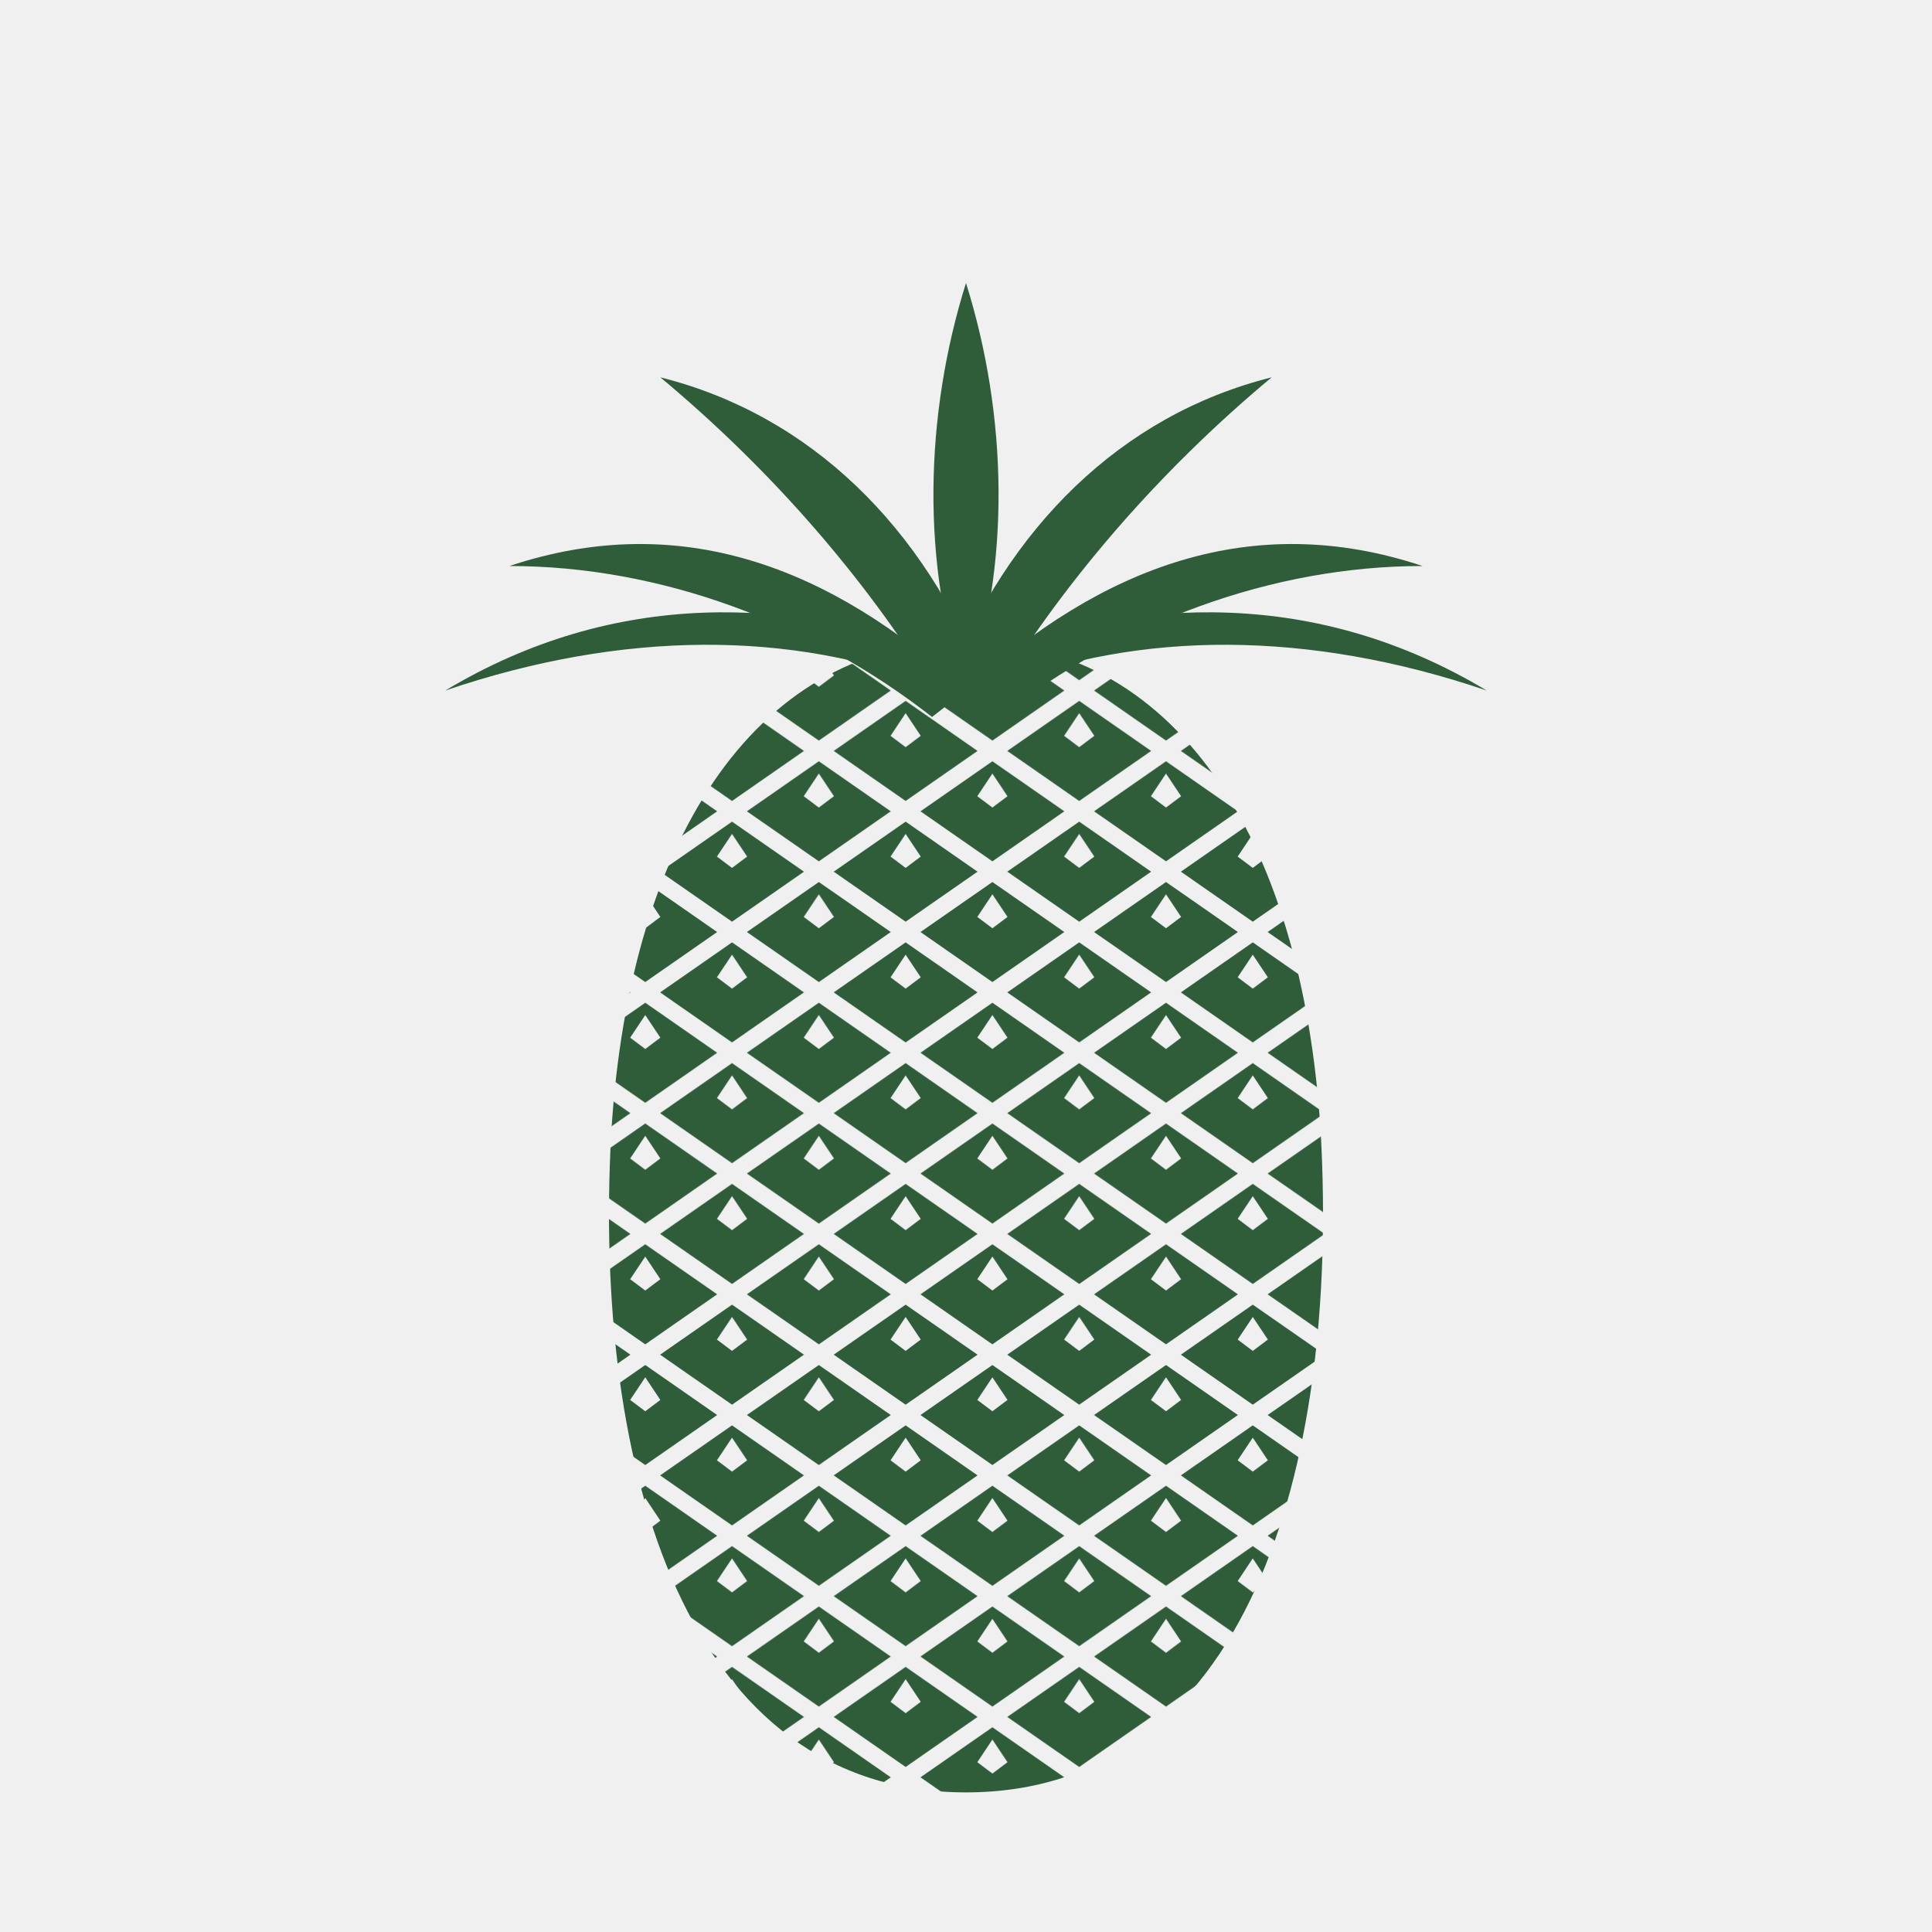
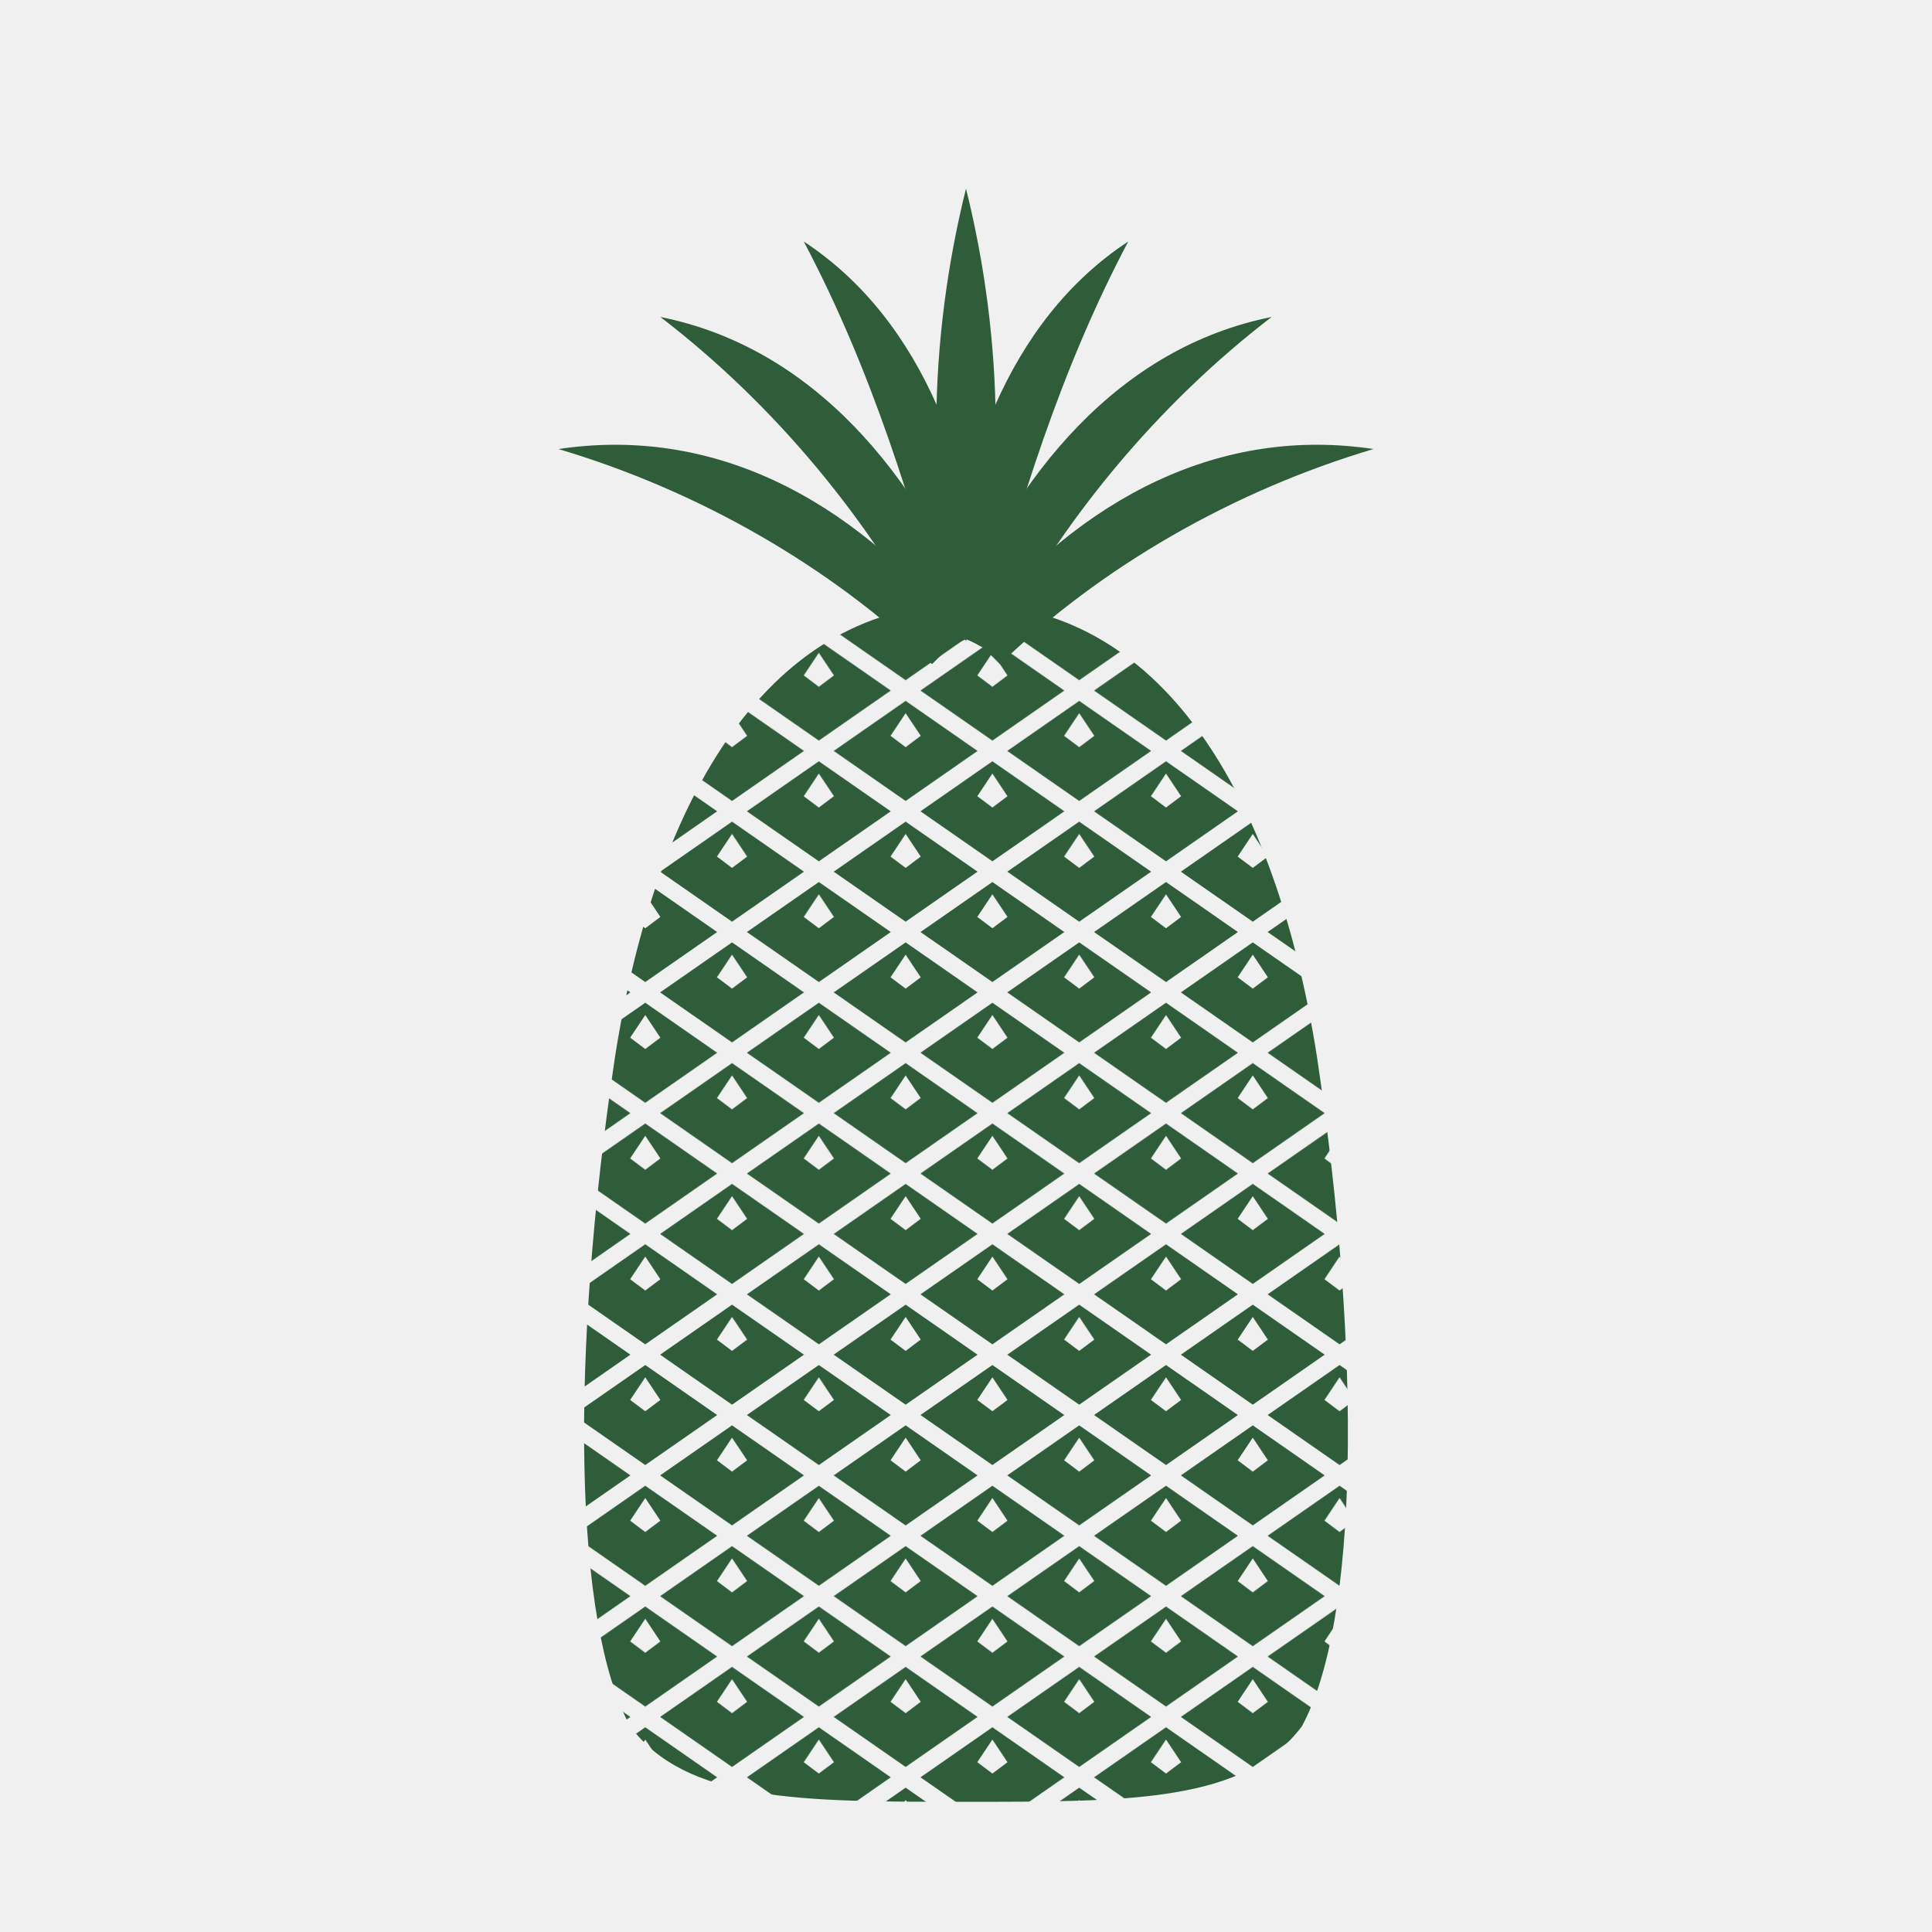
<svg xmlns="http://www.w3.org/2000/svg" viewBox="0 0 1024 1024" width="1024" height="1024">
  <defs>
    <pattern id="tub" width="92" height="64" patternUnits="userSpaceOnUse" x="20" y="14">
      <path d="M46 0 L92 32 L46 64 L0 32 Z" fill="none" stroke="#000" stroke-width="9" stroke-linejoin="round" />
      <path d="M46 12 L54 24 L46 30 L38 24 Z" fill="#000" />
      <path d="M0 44 L8 56 L0 62 L-8 56 Z M92 44 L100 56 L92 62 L84 56 Z" fill="#000" />
    </pattern>
    <mask id="cut">
      <rect width="1024" height="1024" fill="#fff" />
      <rect x="250" y="300" width="524" height="680" fill="url(#tub)" />
    </mask>
  </defs>
  <g fill="#2f5d3a">
-     <path d="M496 364 C420 334 330 334 236 366 C326 312 420 316 506 348 Z" />
-     <path d="M528 364 C604 334 694 334 788 366 C698 312 604 316 518 348 Z" />
-     <path d="M494 380 C430 330 350 300 270 300 C360 270 440 300 512 366 Z" />
-     <path d="M530 380 C594 330 674 300 754 300 C664 270 584 300 512 366 Z" />
-     <path d="M500 374 C462 310 410 250 350 200 C430 220 490 280 522 362 Z" />
-     <path d="M524 374 C562 310 614 250 674 200 C594 220 534 280 502 362 Z" />
-     <path d="M512 368 C488 300 490 220 512 150 C534 220 536 300 512 368 Z" />
-     <path mask="url(#cut)" d="M512 340 C620 340 690 440 700 600 C710 780 660 950 512 950 C364 950 314 780 324 600 C334 440 404 340 512 340 Z" />
+     <path d="M494 352 C440 300 370 260 296 238 C376 226 450 262 510 336 Z" />
+     <path d="M530 352 C584 300 654 260 728 238 C648 226 574 262 514 336 Z" />
+     <path d="M498 346 C462 276 410 214 350 168 C430 184 486 250 520 334 Z" />
+     <path d="M526 346 C562 276 614 214 674 168 C594 184 538 250 504 334 Z" />
+     <path d="M504 342 C484 268 462 196 426 128 C490 170 518 250 524 334 Z" />
+     <path d="M520 342 C540 268 562 196 598 128 C534 170 506 250 500 334 Z" />
+     <path d="M512 340 C490 270 492 180 512 100 C532 180 534 270 512 340 Z" />
+     <path mask="url(#cut)" d="M512 320 C615 320 676 420 698 560 C722 720 720 860 690 915 C660 955 600 955 512 955 C424 955 364 955 334 915 C304 860 302 720 326 560 C348 420 409 320 512 320 Z" />
  </g>
</svg>
